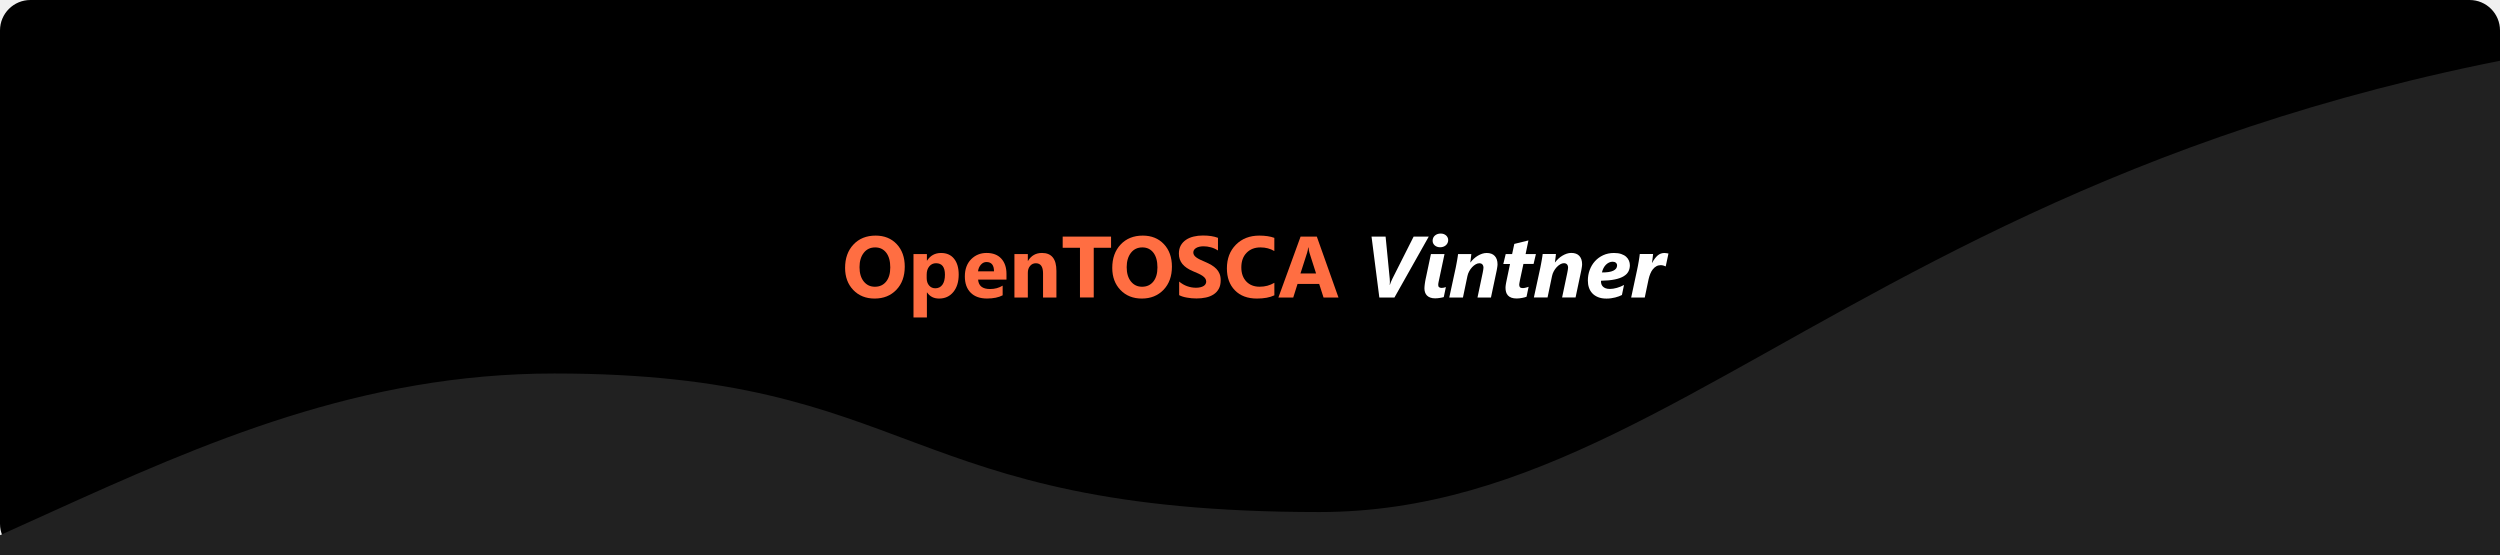
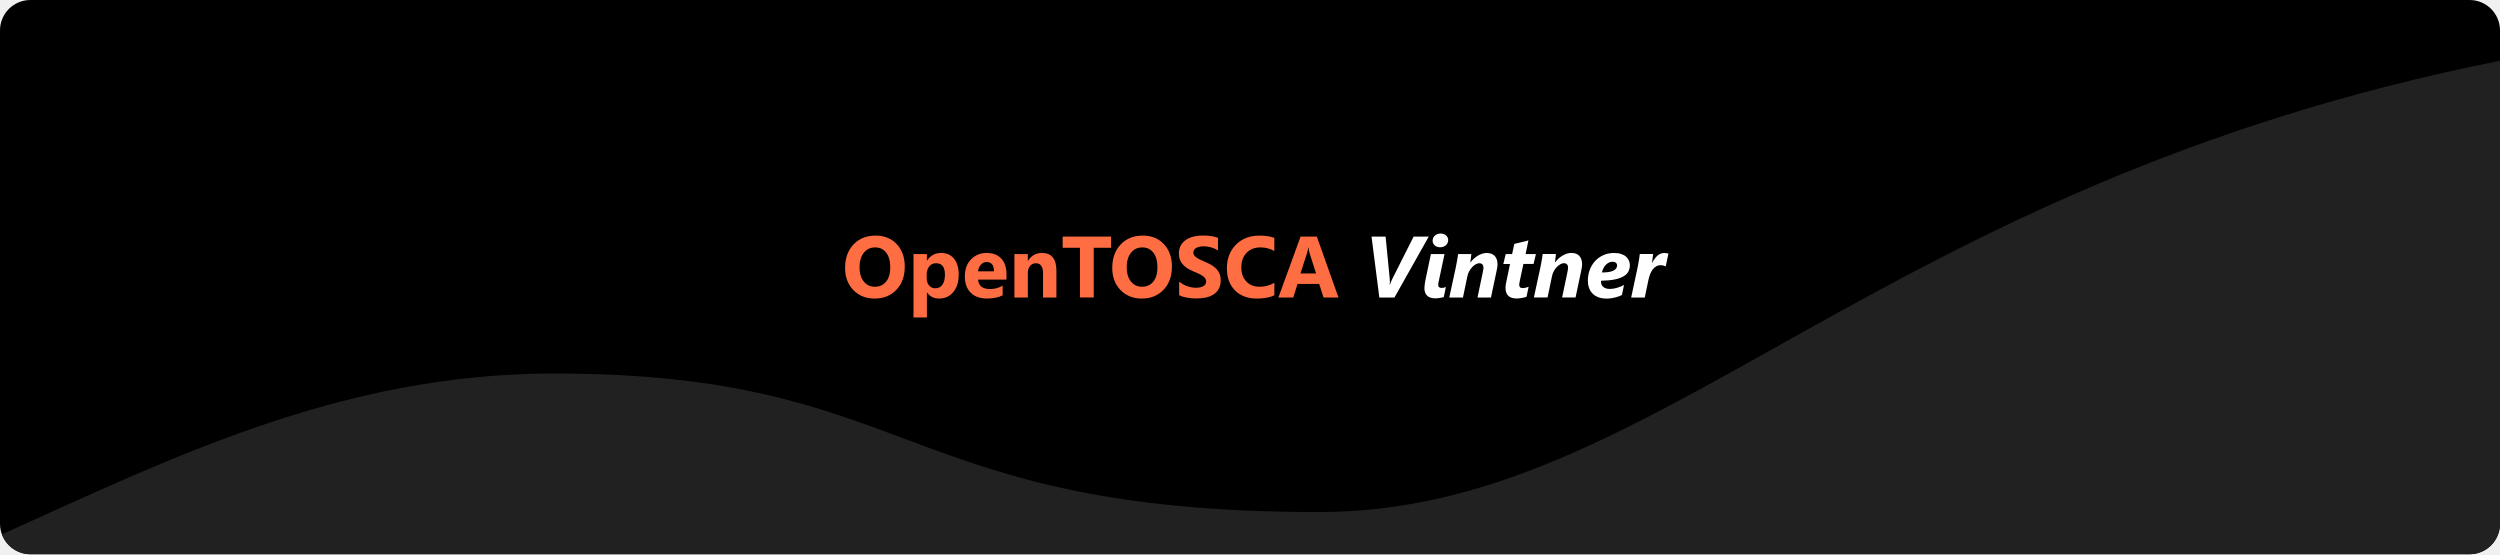
<svg xmlns="http://www.w3.org/2000/svg" version="1.1" id="Ebene_1" x="0px" y="0px" viewBox="0 0 830 184" style="enable-background:new 0 0 830 184;" xml:space="preserve">
  <style type="text/css">
	.st0{fill:#212121;}
	.st1{display:none;}
	.st2{display:inline;fill:#FF6E42;}
	.st3{font-family:'SegoeUI-Bold';}
	.st4{font-size:28.861px;}
	.st5{display:inline;fill:#FFFFFF;}
	.st6{font-family:'SegoeUI-BoldItalic';}
	.st7{fill:#FF6E42;}
	.st8{fill:#FFFFFF;}
</style>
  <g>
    <path d="M819.9,184H10.1C4.52,184,0,179.48,0,173.9V10.1C0,4.52,4.52,0,10.1,0H819.9c5.58,0,10.1,4.52,10.1,10.1V173.9   C830,179.48,825.48,184,819.9,184z" />
  </g>
-   <path class="st0" d="M929,3v256H-196v-48c0,0,16,5,55,5c116,0,197-92,325-92c121,0,114,46,254,46S652,3,1010,4L929,3z" />
+   <path class="st0" d="M438,170c-140,0-133-46-254-46c-70.89,0-127.37,28.22-183.36,53.4c1.43,3.85,5.12,6.6,9.47,6.6H819.9  c5.58,0,10.1-4.52,10.1-10.1V20.17C620.55,61.91,550.63,170,438,170z" />
  <text transform="matrix(1 0 0 1 277.9861 98.7666)" class="st1">
    <tspan x="0" y="0" class="st2 st3 st4">OpenTOSCA </tspan>
    <tspan x="174.1" y="0" class="st5 st6 st4">Vintner</tspan>
  </text>
  <g>
    <path class="st7" d="M290.37,99.12c-2.89,0-5.25-0.94-7.07-2.83s-2.73-4.34-2.73-7.36c0-3.19,0.92-5.78,2.78-7.75   c1.85-1.97,4.3-2.96,7.36-2.96c2.88,0,5.22,0.94,7,2.83s2.67,4.38,2.67,7.47c0,3.18-0.92,5.74-2.77,7.68   C295.75,98.15,293.34,99.12,290.37,99.12z M290.57,82.14c-1.6,0-2.87,0.6-3.8,1.8s-1.41,2.78-1.41,4.76c0,2,0.47,3.58,1.41,4.75   s2.17,1.75,3.69,1.75c1.57,0,2.81-0.57,3.73-1.7c0.92-1.13,1.38-2.7,1.38-4.71c0-2.1-0.45-3.73-1.34-4.89   S292.12,82.14,290.57,82.14z" />
    <path class="st7" d="M307.79,97.09h-0.06v8.31h-4.45V84.34h4.45v2.17h0.06c1.1-1.68,2.64-2.52,4.64-2.52   c1.87,0,3.31,0.64,4.33,1.92c1.02,1.28,1.53,3.03,1.53,5.24c0,2.41-0.59,4.34-1.78,5.79c-1.19,1.46-2.77,2.18-4.74,2.18   C310.03,99.12,308.7,98.44,307.79,97.09z M307.66,91.17v1.16c0,1,0.26,1.81,0.79,2.44c0.53,0.63,1.22,0.94,2.07,0.94   c1.01,0,1.8-0.39,2.36-1.18c0.56-0.78,0.84-1.9,0.84-3.33c0-2.54-0.99-3.81-2.96-3.81c-0.91,0-1.66,0.35-2.23,1.04   C307.95,89.12,307.66,90.03,307.66,91.17z" />
    <path class="st7" d="M334.14,92.82h-9.41c0.15,2.1,1.47,3.14,3.96,3.14c1.59,0,2.98-0.38,4.19-1.13v3.21   c-1.33,0.71-3.07,1.07-5.2,1.07c-2.33,0-4.14-0.65-5.42-1.94c-1.29-1.29-1.93-3.09-1.93-5.4c0-2.4,0.7-4.29,2.08-5.69   c1.39-1.4,3.1-2.1,5.13-2.1c2.1,0,3.73,0.62,4.88,1.87c1.15,1.25,1.73,2.95,1.73,5.09V92.82z M330.01,90.09   c0-2.07-0.84-3.1-2.51-3.1c-0.71,0-1.33,0.3-1.85,0.89c-0.52,0.59-0.84,1.33-0.95,2.21H330.01z" />
    <path class="st7" d="M350.73,98.77h-4.44v-8.02c0-2.24-0.8-3.35-2.4-3.35c-0.77,0-1.4,0.3-1.9,0.89c-0.5,0.59-0.75,1.34-0.75,2.25   v8.23h-4.45V84.34h4.45v2.28h0.06c1.06-1.76,2.61-2.64,4.64-2.64c3.19,0,4.79,1.98,4.79,5.95V98.77z" />
    <path class="st7" d="M368.88,82.26h-5.76v16.5h-4.57v-16.5h-5.74v-3.71h16.06V82.26z" />
    <path class="st7" d="M379.07,99.12c-2.89,0-5.25-0.94-7.07-2.83s-2.73-4.34-2.73-7.36c0-3.19,0.92-5.78,2.78-7.75   c1.85-1.97,4.3-2.96,7.36-2.96c2.88,0,5.22,0.94,7,2.83s2.67,4.38,2.67,7.47c0,3.18-0.92,5.74-2.77,7.68   C384.44,98.15,382.04,99.12,379.07,99.12z M379.27,82.14c-1.6,0-2.87,0.6-3.8,1.8s-1.41,2.78-1.41,4.76c0,2,0.47,3.58,1.41,4.75   s2.17,1.75,3.69,1.75c1.57,0,2.81-0.57,3.73-1.7c0.92-1.13,1.38-2.7,1.38-4.71c0-2.1-0.45-3.73-1.34-4.89   S380.82,82.14,379.27,82.14z" />
    <path class="st7" d="M391.48,97.99v-4.51c0.82,0.69,1.71,1.2,2.66,1.54c0.96,0.34,1.93,0.51,2.9,0.51c0.57,0,1.07-0.05,1.5-0.16   c0.43-0.1,0.78-0.25,1.07-0.43c0.29-0.18,0.5-0.4,0.64-0.65c0.14-0.25,0.21-0.52,0.21-0.81c0-0.39-0.11-0.75-0.34-1.06   c-0.23-0.31-0.53-0.6-0.92-0.86c-0.39-0.26-0.85-0.52-1.39-0.76c-0.54-0.24-1.11-0.49-1.73-0.75c-1.58-0.66-2.75-1.46-3.53-2.41   c-0.77-0.95-1.16-2.1-1.16-3.44c0-1.05,0.21-1.96,0.63-2.71s1-1.38,1.73-1.87c0.73-0.49,1.57-0.85,2.53-1.08   c0.96-0.23,1.97-0.35,3.04-0.35c1.05,0,1.98,0.06,2.8,0.19c0.81,0.13,1.56,0.32,2.25,0.58v4.21c-0.34-0.23-0.71-0.44-1.11-0.62   c-0.4-0.18-0.81-0.33-1.23-0.44c-0.42-0.12-0.84-0.2-1.26-0.26c-0.42-0.06-0.81-0.08-1.19-0.08c-0.52,0-0.99,0.05-1.41,0.15   s-0.78,0.24-1.07,0.42c-0.29,0.18-0.52,0.39-0.68,0.64c-0.16,0.25-0.24,0.53-0.24,0.84c0,0.34,0.09,0.64,0.27,0.91   c0.18,0.27,0.43,0.52,0.76,0.76c0.33,0.24,0.73,0.47,1.2,0.7c0.47,0.23,1,0.47,1.59,0.71c0.81,0.34,1.53,0.7,2.18,1.08   c0.64,0.38,1.2,0.81,1.66,1.29c0.46,0.48,0.81,1.03,1.06,1.64s0.37,1.33,0.37,2.15c0,1.13-0.21,2.07-0.64,2.84   c-0.43,0.77-1.01,1.39-1.74,1.86c-0.73,0.47-1.59,0.82-2.56,1.02c-0.97,0.21-2,0.31-3.08,0.31c-1.11,0-2.16-0.09-3.16-0.28   C393.08,98.65,392.22,98.37,391.48,97.99z" />
    <path class="st7" d="M423.08,98.05c-1.48,0.71-3.4,1.07-5.78,1.07c-3.1,0-5.54-0.91-7.31-2.73c-1.78-1.82-2.66-4.25-2.66-7.29   c0-3.23,1-5.85,2.99-7.86c2-2.01,4.59-3.02,7.77-3.02c1.97,0,3.64,0.25,4.99,0.75v4.38c-1.35-0.81-2.89-1.21-4.62-1.21   c-1.9,0-3.43,0.6-4.59,1.79c-1.17,1.19-1.75,2.81-1.75,4.85c0,1.95,0.55,3.51,1.65,4.67c1.1,1.16,2.58,1.74,4.44,1.74   c1.78,0,3.4-0.43,4.88-1.3V98.05z" />
    <path class="st7" d="M444.37,98.77h-4.96l-1.44-4.5h-7.19l-1.42,4.5h-4.93l7.36-20.21h5.4L444.37,98.77z M436.93,90.78l-2.17-6.79   c-0.16-0.51-0.27-1.11-0.34-1.82h-0.11c-0.05,0.59-0.17,1.18-0.35,1.76l-2.2,6.85H436.93z" />
    <path class="st8" d="M462.96,98.77h-5.02l-2.59-20.21h4.67l1.37,13.98c0.03,0.33,0.04,0.67,0.05,1.01c0,0.34-0.02,0.66-0.08,0.95   h0.11c0.08-0.27,0.2-0.58,0.33-0.92c0.14-0.34,0.3-0.7,0.5-1.1l7.02-13.92h5.02L462.96,98.77z" />
    <path class="st8" d="M479.33,98.64c-0.17,0.05-0.36,0.09-0.58,0.14s-0.46,0.09-0.7,0.13c-0.25,0.04-0.51,0.08-0.78,0.1   s-0.53,0.04-0.8,0.04c-0.63,0-1.17-0.08-1.61-0.25c-0.45-0.16-0.81-0.39-1.11-0.69c-0.29-0.3-0.51-0.65-0.64-1.06   c-0.14-0.41-0.2-0.86-0.2-1.35c0-0.21,0.01-0.44,0.04-0.69c0.02-0.25,0.05-0.52,0.09-0.8c0.04-0.28,0.08-0.56,0.13-0.85   c0.05-0.29,0.11-0.56,0.16-0.82c0.04-0.16,0.1-0.45,0.19-0.88c0.09-0.43,0.19-0.92,0.31-1.47s0.24-1.14,0.37-1.75   c0.13-0.62,0.26-1.2,0.37-1.75c0.12-0.55,0.22-1.04,0.31-1.47c0.09-0.43,0.15-0.72,0.19-0.88h4.51l-1.72,8.12   c-0.08,0.33-0.15,0.7-0.24,1.11s-0.13,0.76-0.13,1.06c0,0.36,0.11,0.61,0.34,0.75c0.23,0.14,0.48,0.21,0.78,0.21   c0.24,0,0.49-0.03,0.74-0.08c0.25-0.05,0.48-0.12,0.68-0.2c-0.12,0.56-0.24,1.12-0.35,1.67C479.57,97.52,479.46,98.08,479.33,98.64   z M480.8,79.69c0,0.37-0.07,0.7-0.21,0.99c-0.14,0.29-0.33,0.54-0.57,0.75s-0.52,0.37-0.85,0.49s-0.67,0.17-1.05,0.17   c-0.36,0-0.69-0.05-0.99-0.16c-0.31-0.11-0.57-0.26-0.79-0.45c-0.22-0.19-0.39-0.42-0.52-0.68c-0.13-0.26-0.19-0.55-0.19-0.86   c0-0.37,0.07-0.7,0.2-0.99s0.32-0.54,0.56-0.75c0.24-0.21,0.52-0.37,0.85-0.49s0.69-0.17,1.07-0.17c0.36,0,0.69,0.05,0.99,0.16   s0.56,0.26,0.78,0.45c0.22,0.19,0.39,0.42,0.52,0.68S480.8,79.38,480.8,79.69z" />
    <path class="st8" d="M497.18,87.77c0,0.14-0.01,0.33-0.04,0.56c-0.03,0.23-0.06,0.48-0.11,0.73c-0.04,0.25-0.09,0.5-0.13,0.74   s-0.09,0.44-0.13,0.61L495,98.77h-4.47l1.73-8.23c0.06-0.3,0.11-0.61,0.17-0.93c0.06-0.32,0.08-0.56,0.08-0.73   c0-0.45-0.12-0.81-0.35-1.08c-0.23-0.27-0.58-0.4-1.04-0.4c-0.38,0-0.79,0.12-1.2,0.36c-0.42,0.24-0.81,0.56-1.18,0.95   s-0.69,0.85-0.97,1.36c-0.28,0.51-0.47,1.04-0.58,1.57l-1.49,7.13h-4.54l2.14-9.89c0.08-0.43,0.17-0.87,0.25-1.3   c0.08-0.44,0.16-0.85,0.23-1.25c0.07-0.4,0.12-0.77,0.18-1.11c0.05-0.34,0.09-0.63,0.12-0.87h4.4c-0.03,0.26-0.06,0.54-0.09,0.82   c-0.03,0.29-0.07,0.56-0.1,0.82c-0.03,0.26-0.06,0.5-0.09,0.7s-0.05,0.35-0.07,0.43h0.06c0.33-0.43,0.7-0.84,1.11-1.22   c0.41-0.38,0.85-0.71,1.32-0.99s0.95-0.5,1.44-0.67c0.5-0.16,1-0.25,1.49-0.25c1.19,0,2.09,0.33,2.7,0.99   C496.87,85.64,497.18,86.57,497.18,87.77z" />
    <path class="st8" d="M509.15,87.62h-3.37l-1.16,5.4c-0.02,0.12-0.04,0.25-0.07,0.39c-0.03,0.14-0.05,0.28-0.08,0.42   c-0.02,0.14-0.04,0.27-0.06,0.4s-0.03,0.23-0.03,0.32c0,0.38,0.09,0.65,0.28,0.83c0.19,0.18,0.5,0.27,0.93,0.27   c0.11,0,0.26-0.01,0.43-0.04s0.35-0.07,0.54-0.11c0.18-0.05,0.36-0.1,0.53-0.15c0.17-0.05,0.3-0.1,0.41-0.13l-0.69,3.3   c-0.17,0.07-0.38,0.13-0.62,0.2c-0.24,0.07-0.51,0.13-0.8,0.18c-0.29,0.06-0.59,0.1-0.91,0.14s-0.62,0.06-0.92,0.06   c-0.71,0-1.31-0.09-1.79-0.27c-0.48-0.18-0.86-0.44-1.15-0.76c-0.29-0.32-0.49-0.7-0.61-1.13c-0.12-0.43-0.18-0.9-0.18-1.41   c0-0.15,0.01-0.32,0.03-0.52s0.04-0.4,0.08-0.61c0.03-0.21,0.07-0.42,0.11-0.63s0.08-0.41,0.12-0.58l1.16-5.55h-2.23l0.79-3.28   h2.13l0.73-3.38l4.69-1.16l-0.94,4.54h3.42L509.15,87.62z" />
    <path class="st8" d="M525.26,87.77c0,0.14-0.01,0.33-0.04,0.56c-0.03,0.23-0.06,0.48-0.11,0.73c-0.04,0.25-0.09,0.5-0.13,0.74   s-0.09,0.44-0.13,0.61l-1.76,8.34h-4.47l1.73-8.23c0.06-0.3,0.11-0.61,0.17-0.93c0.06-0.32,0.08-0.56,0.08-0.73   c0-0.45-0.12-0.81-0.35-1.08c-0.23-0.27-0.58-0.4-1.04-0.4c-0.38,0-0.79,0.12-1.2,0.36c-0.42,0.24-0.81,0.56-1.18,0.95   s-0.69,0.85-0.97,1.36c-0.28,0.51-0.47,1.04-0.58,1.57l-1.49,7.13h-4.54l2.14-9.89c0.08-0.43,0.17-0.87,0.25-1.3   c0.08-0.44,0.16-0.85,0.23-1.25c0.07-0.4,0.12-0.77,0.18-1.11c0.05-0.34,0.09-0.63,0.12-0.87h4.4c-0.03,0.26-0.06,0.54-0.09,0.82   c-0.03,0.29-0.07,0.56-0.1,0.82c-0.03,0.26-0.06,0.5-0.09,0.7s-0.05,0.35-0.07,0.43h0.06c0.33-0.43,0.7-0.84,1.11-1.22   c0.41-0.38,0.85-0.71,1.32-0.99s0.95-0.5,1.44-0.67c0.5-0.16,1-0.25,1.49-0.25c1.19,0,2.09,0.33,2.7,0.99   C524.96,85.64,525.26,86.57,525.26,87.77z" />
    <path class="st8" d="M541.12,88.06c0,0.74-0.16,1.42-0.47,2.04c-0.32,0.62-0.84,1.16-1.58,1.61c-0.74,0.45-1.72,0.81-2.94,1.06   c-1.22,0.26-2.74,0.4-4.57,0.43c-0.02,0.06-0.03,0.11-0.03,0.15s0,0.09,0,0.13c0,0.29,0.05,0.58,0.14,0.87   c0.09,0.29,0.26,0.55,0.49,0.79c0.23,0.23,0.53,0.43,0.91,0.57s0.85,0.22,1.41,0.22c0.34,0,0.71-0.03,1.11-0.09   c0.4-0.06,0.81-0.15,1.22-0.27c0.41-0.12,0.83-0.26,1.23-0.42c0.41-0.16,0.79-0.35,1.13-0.54l-0.69,3.33   c-0.29,0.15-0.62,0.3-1,0.44s-0.78,0.27-1.22,0.38s-0.9,0.2-1.4,0.27c-0.49,0.07-1,0.1-1.51,0.1c-1.09,0-2.02-0.16-2.8-0.48   c-0.78-0.32-1.42-0.75-1.92-1.29c-0.5-0.54-0.87-1.17-1.11-1.9c-0.24-0.72-0.35-1.49-0.35-2.31c0-1.23,0.2-2.4,0.61-3.51   c0.41-1.11,0.99-2.08,1.75-2.92c0.76-0.84,1.67-1.5,2.73-1.99c1.07-0.49,2.26-0.74,3.57-0.74c0.95,0,1.76,0.11,2.42,0.34   c0.67,0.23,1.21,0.53,1.63,0.91s0.73,0.82,0.93,1.3S541.12,87.53,541.12,88.06z M536.87,88.11c0-0.35-0.13-0.64-0.39-0.87   c-0.26-0.23-0.62-0.35-1.09-0.35c-0.41,0-0.81,0.09-1.19,0.27c-0.38,0.18-0.73,0.43-1.04,0.74s-0.58,0.69-0.81,1.13   c-0.22,0.44-0.39,0.91-0.51,1.42c1.69,0.02,2.95-0.17,3.78-0.58C536.46,89.47,536.87,88.88,536.87,88.11z" />
    <path class="st8" d="M553.02,88.44H553c-0.2-0.1-0.45-0.2-0.75-0.28c-0.31-0.08-0.59-0.13-0.85-0.13c-0.55,0-1.05,0.12-1.49,0.37   s-0.83,0.58-1.17,1.01c-0.34,0.42-0.62,0.92-0.85,1.49c-0.23,0.57-0.42,1.17-0.56,1.81l-1.27,6.06h-4.51l1.97-9.2   c0.09-0.44,0.19-0.9,0.28-1.37c0.09-0.47,0.17-0.93,0.25-1.39s0.15-0.9,0.21-1.32c0.06-0.42,0.11-0.81,0.15-1.16h4.41   c-0.03,0.27-0.06,0.55-0.09,0.85c-0.03,0.29-0.07,0.57-0.1,0.84c-0.03,0.27-0.07,0.51-0.1,0.73c-0.03,0.22-0.06,0.39-0.08,0.51   h0.06c0.58-1.08,1.2-1.9,1.84-2.45c0.64-0.55,1.39-0.82,2.23-0.82c0.24,0,0.48,0.02,0.72,0.07c0.23,0.05,0.45,0.08,0.63,0.11   L553.02,88.44z" />
  </g>
</svg>
